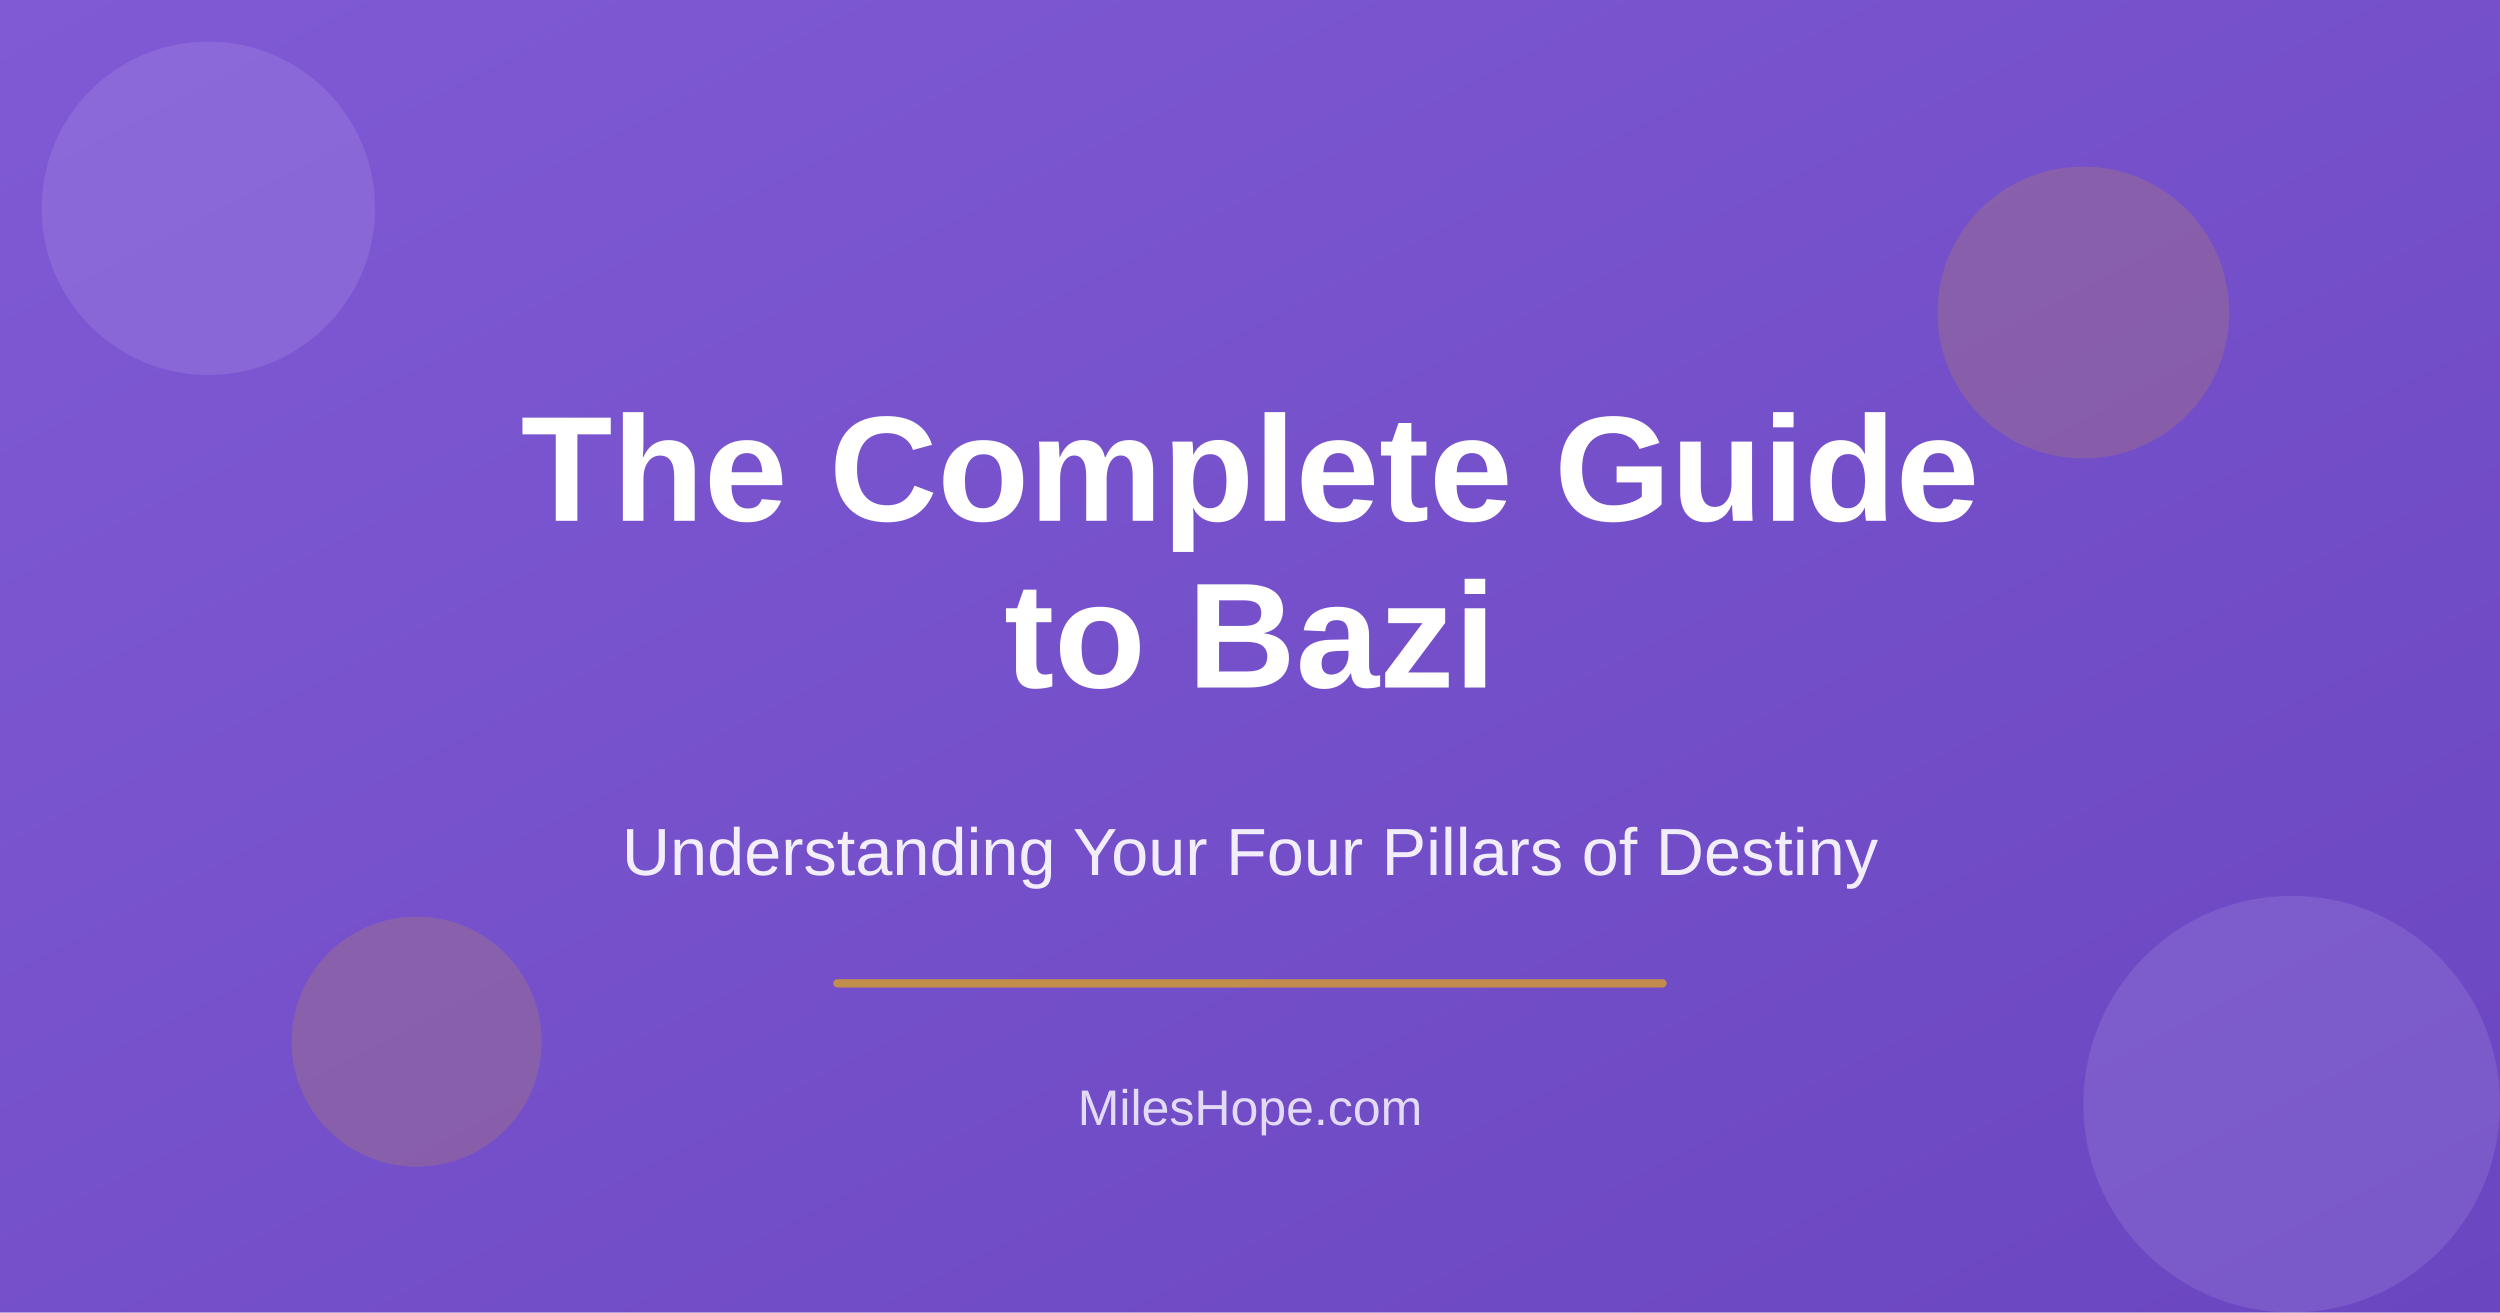
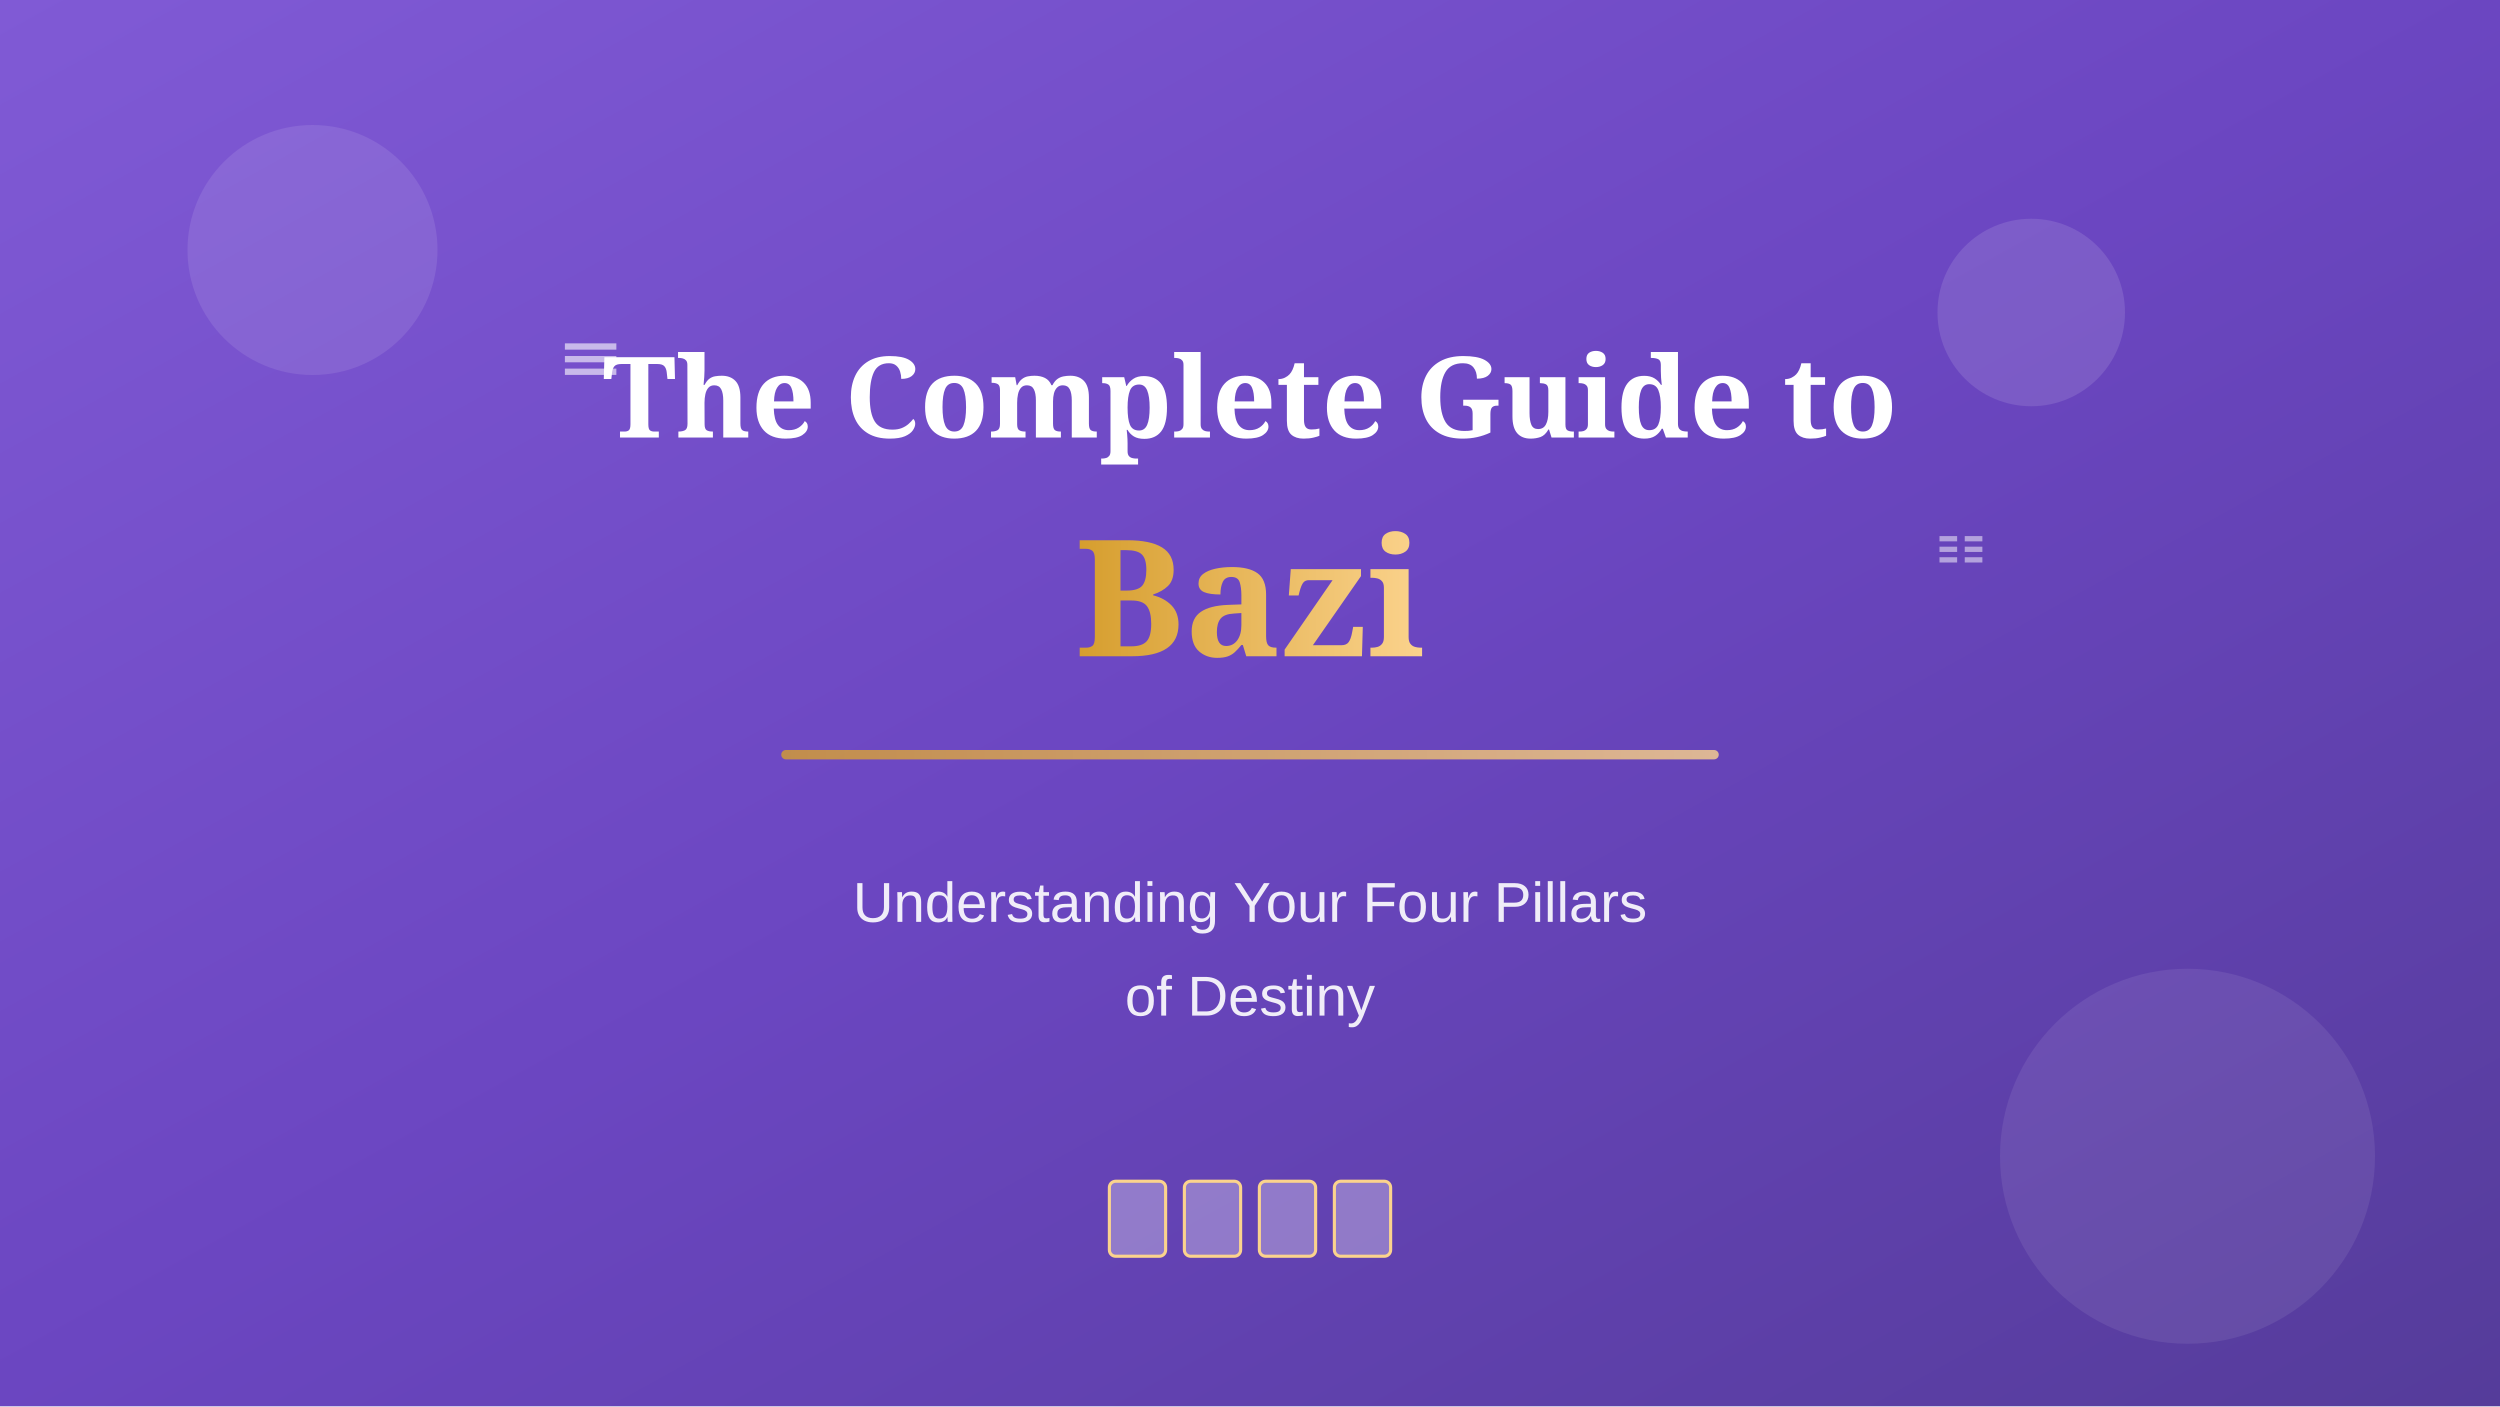
- <svg xmlns="http://www.w3.org/2000/svg" width="1200" height="630">
+ <svg xmlns="http://www.w3.org/2000/svg" viewBox="0 0 800 450">
  <defs>
-     <linearGradient id="bg1" x1="0%" y1="0%" x2="100%" y2="100%">
+     <linearGradient id="bgGrad" x1="0%" y1="0%" x2="100%" y2="100%">
      <stop offset="0%" style="stop-color:#805ad5;stop-opacity:1" />
-       <stop offset="100%" style="stop-color:#6b46c1;stop-opacity:1" />
+       <stop offset="50%" style="stop-color:#6b46c1;stop-opacity:1" />
+       <stop offset="100%" style="stop-color:#553c9a;stop-opacity:1" />
+     </linearGradient>
+     <linearGradient id="goldGrad" x1="0%" y1="0%" x2="100%" y2="0%">
+       <stop offset="0%" style="stop-color:#d69e2e;stop-opacity:1" />
+       <stop offset="100%" style="stop-color:#fbd38d;stop-opacity:1" />
    </linearGradient>
  </defs>
-   <rect width="1200" height="630" fill="url(#bg1)" />
-   <circle cx="100" cy="100" r="80" fill="rgba(255,255,255,0.1)" />
-   <circle cx="1100" cy="530" r="100" fill="rgba(255,255,255,0.1)" />
-   <circle cx="200" cy="500" r="60" fill="rgba(214,158,46,0.2)" />
-   <circle cx="1000" cy="150" r="70" fill="rgba(214,158,46,0.2)" />
-   <text x="600" y="250" font-family="Arial, sans-serif" font-size="72" font-weight="bold" fill="white" text-anchor="middle">
-     The Complete Guide
-   </text>
-   <text x="600" y="330" font-family="Arial, sans-serif" font-size="72" font-weight="bold" fill="white" text-anchor="middle">
-     to Bazi
-   </text>
-   <text x="600" y="420" font-family="Arial, sans-serif" font-size="32" fill="rgba(255,255,255,0.9)" text-anchor="middle">
-     Understanding Your Four Pillars of Destiny
-   </text>
-   <rect x="400" y="470" width="400" height="4" fill="rgba(214,158,46,0.8)" rx="2" />
-   <text x="600" y="540" font-family="Arial, sans-serif" font-size="24" fill="rgba(255,255,255,0.8)" text-anchor="middle">
-     MilesHope.com
-   </text>
+   <rect width="800" height="450" fill="url(#bgGrad)" />
+   <circle cx="100" cy="80" r="40" fill="rgba(255,255,255,0.1)" />
+   <circle cx="700" cy="370" r="60" fill="rgba(255,255,255,0.08)" />
+   <circle cx="650" cy="100" r="30" fill="rgba(255,255,255,0.12)" />
+   <text x="180" y="120" font-size="24" fill="rgba(255,255,255,0.6)">☰</text>
+   <text x="620" y="180" font-size="20" fill="rgba(255,255,255,0.5)">☷</text>
+   <text x="400" y="140" text-anchor="middle" font-family="Lora, Georgia, serif" font-size="36" font-weight="bold" fill="white">The Complete Guide to</text>
+   <text x="400" y="210" text-anchor="middle" font-family="Lora, Georgia, serif" font-size="52" font-weight="bold" fill="url(#goldGrad)">Bazi</text>
+   <rect x="250" y="240" width="300" height="3" rx="1.5" fill="url(#goldGrad)" opacity="0.8" />
+   <text x="400" y="295" text-anchor="middle" font-family="Arial, sans-serif" font-size="18" fill="rgba(255,255,255,0.9)">Understanding Your Four Pillars</text>
+   <text x="400" y="325" text-anchor="middle" font-family="Arial, sans-serif" font-size="18" fill="rgba(255,255,255,0.9)">of Destiny</text>
+   <g transform="translate(400, 390)">
+     <rect x="-45" y="-12" width="18" height="24" rx="2" fill="rgba(255,255,255,0.3)" stroke="#fbd38d" stroke-width="1" />
+     <rect x="-21" y="-12" width="18" height="24" rx="2" fill="rgba(255,255,255,0.3)" stroke="#fbd38d" stroke-width="1" />
+     <rect x="3" y="-12" width="18" height="24" rx="2" fill="rgba(255,255,255,0.3)" stroke="#fbd38d" stroke-width="1" />
+     <rect x="27" y="-12" width="18" height="24" rx="2" fill="rgba(255,255,255,0.3)" stroke="#fbd38d" stroke-width="1" />
+   </g>
</svg>
